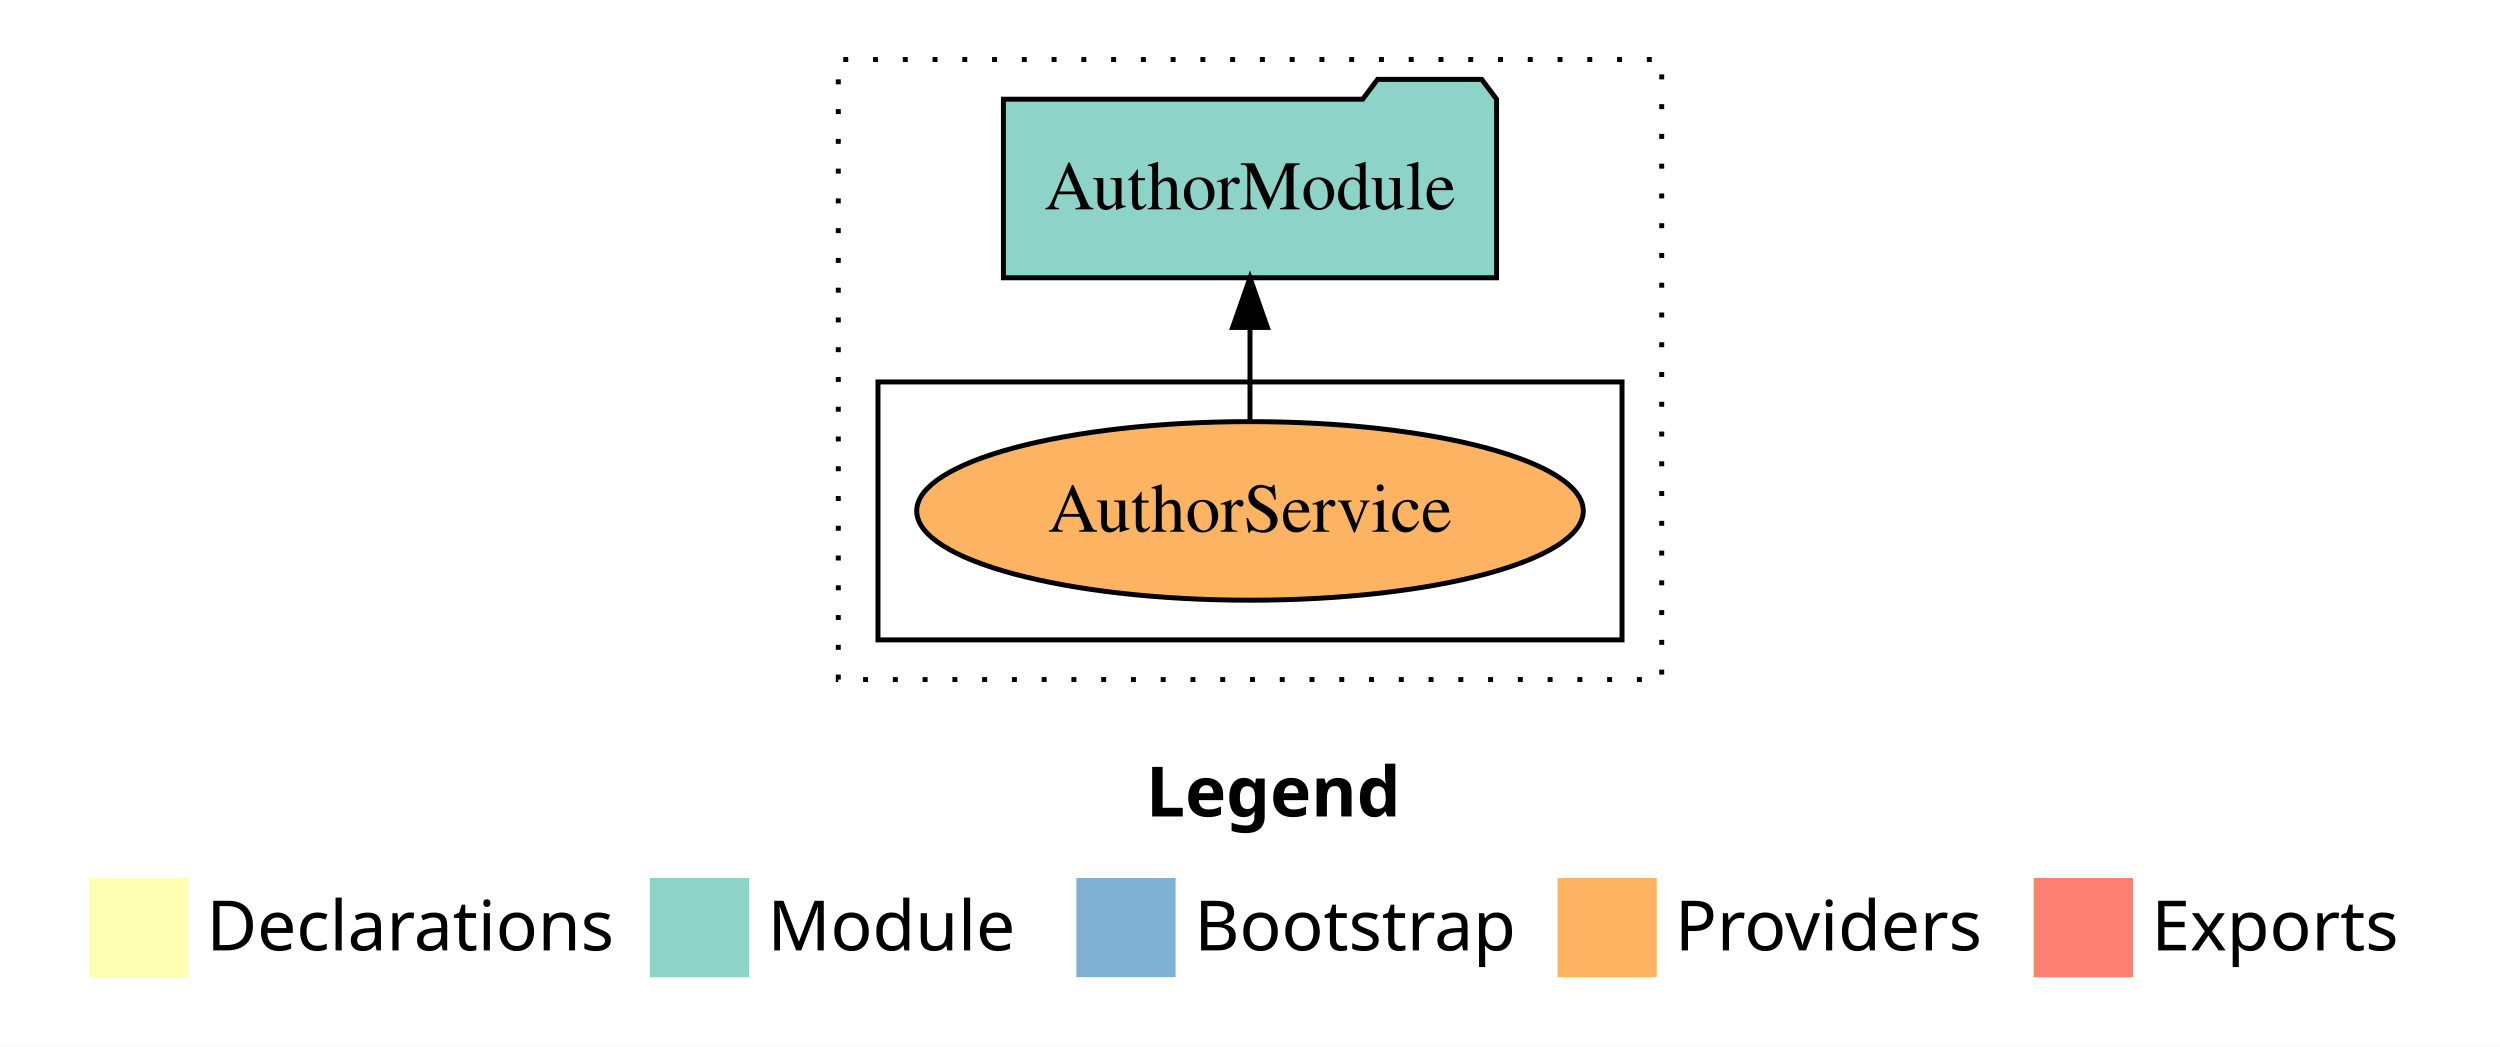
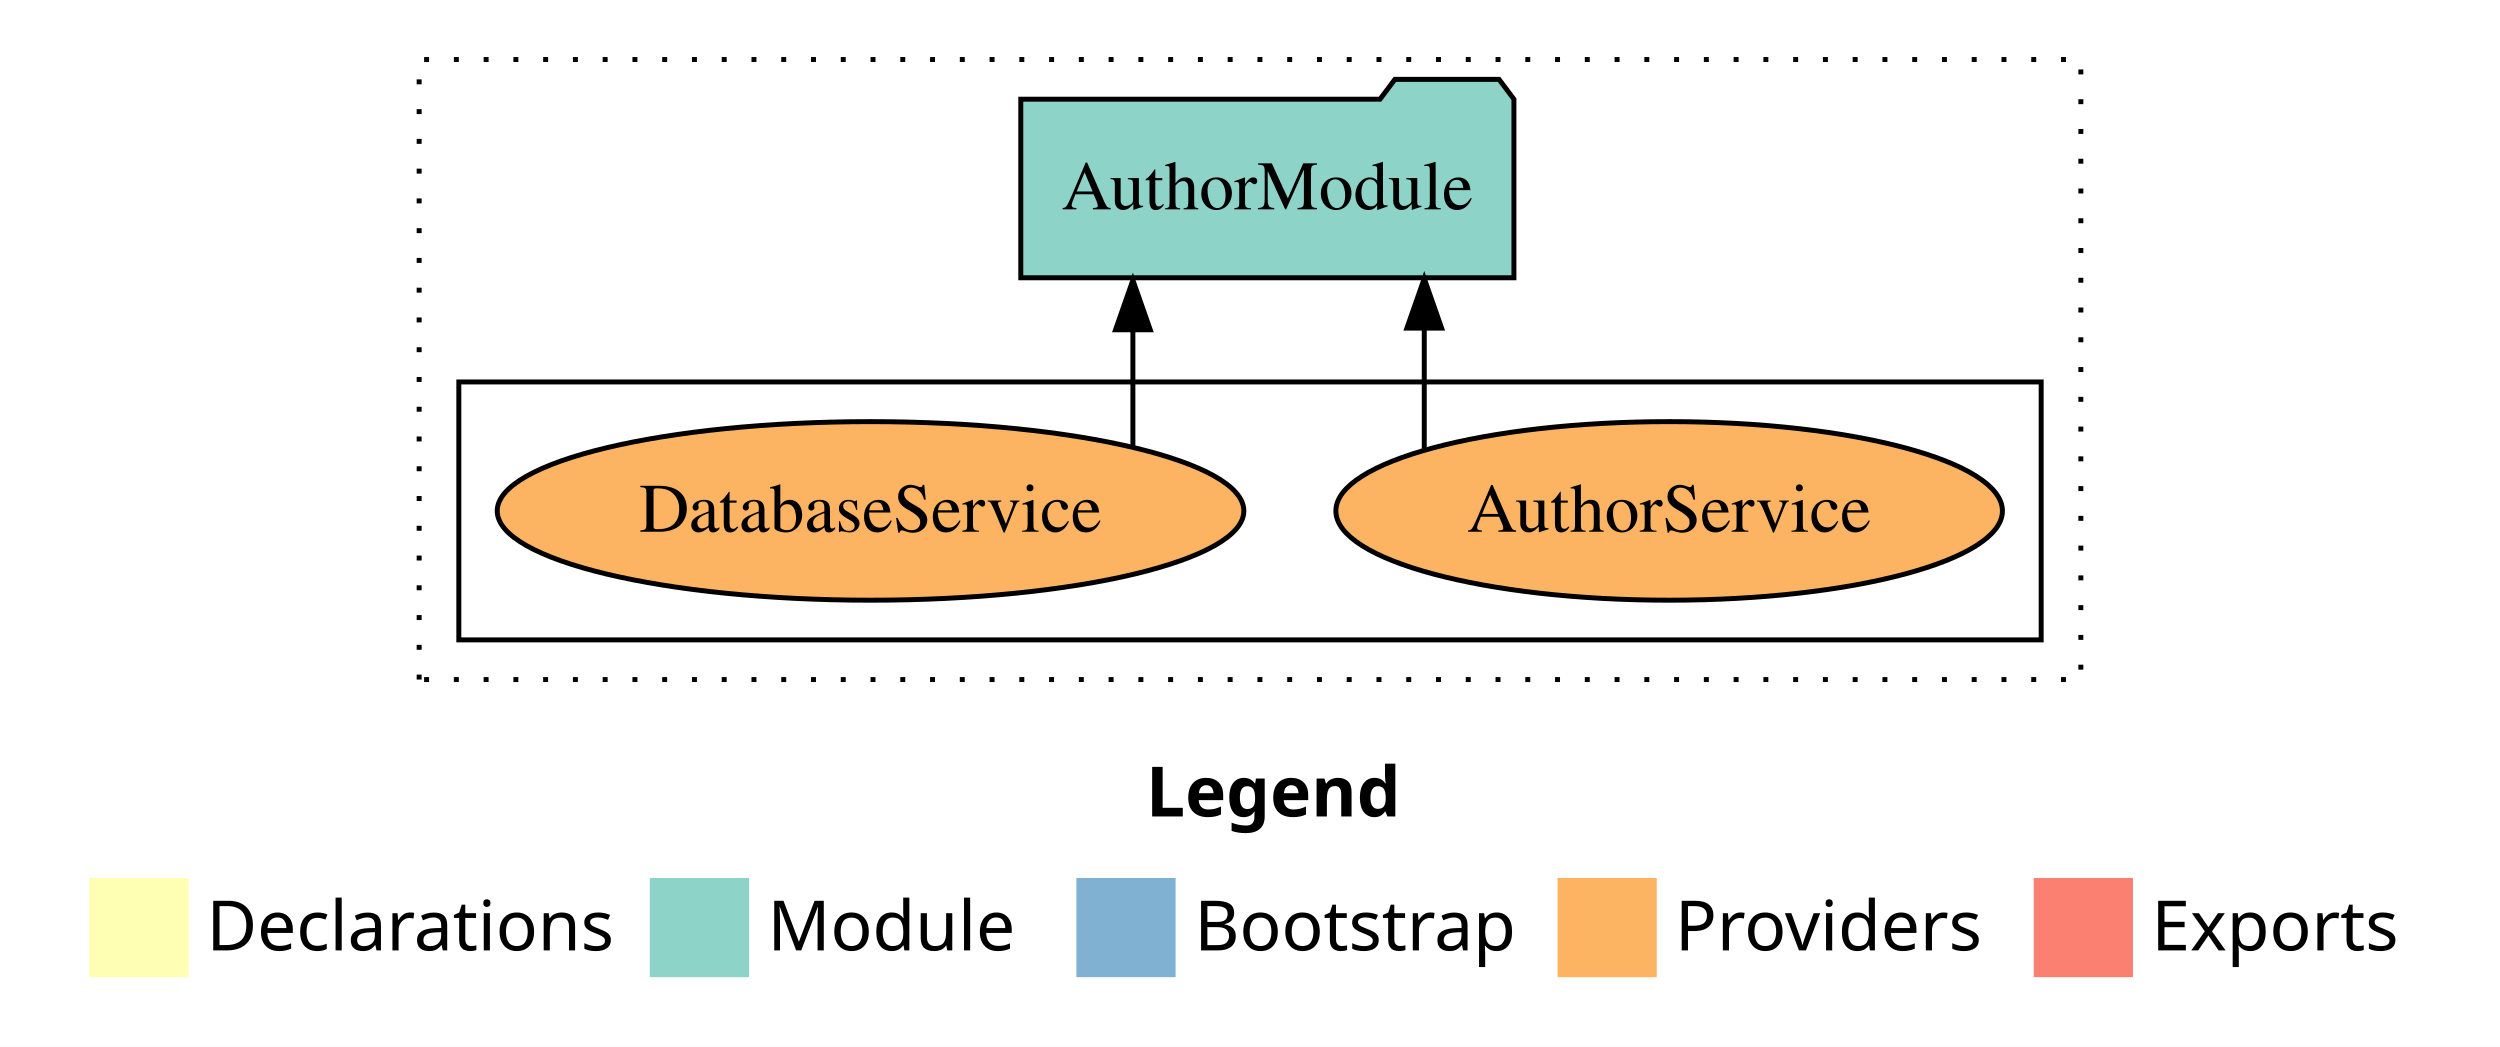
<svg xmlns="http://www.w3.org/2000/svg" width="504pt" height="211pt" viewBox="0.00 0.00 504.00 211.00">
  <g id="graph0" class="graph" transform="scale(1 1) rotate(0) translate(4 207)">
    <polygon fill="white" stroke="transparent" points="-4,4 -4,-207 500,-207 500,4 -4,4" />
    <text text-anchor="start" x="227.01" y="-42.4" font-family="sans-serif" font-weight="bold" font-size="14.00">Legend</text>
    <polygon fill="#ffffb3" stroke="transparent" points="14,-10 14,-30 34,-30 34,-10 14,-10" />
    <text text-anchor="start" x="37.63" y="-15.4" font-family="sans-serif" font-size="14.00">  Declarations</text>
    <polygon fill="#8dd3c7" stroke="transparent" points="127,-10 127,-30 147,-30 147,-10 127,-10" />
    <text text-anchor="start" x="150.73" y="-15.4" font-family="sans-serif" font-size="14.00">  Module</text>
    <polygon fill="#80b1d3" stroke="transparent" points="213,-10 213,-30 233,-30 233,-10 213,-10" />
    <text text-anchor="start" x="236.78" y="-15.4" font-family="sans-serif" font-size="14.00">  Bootstrap</text>
    <polygon fill="#fdb462" stroke="transparent" points="310,-10 310,-30 330,-30 330,-10 310,-10" />
    <text text-anchor="start" x="333.67" y="-15.4" font-family="sans-serif" font-size="14.00">  Providers</text>
    <polygon fill="#fb8072" stroke="transparent" points="406,-10 406,-30 426,-30 426,-10 406,-10" />
    <text text-anchor="start" x="429.73" y="-15.4" font-family="sans-serif" font-size="14.00">  Exports</text>
    <g id="clust1" class="cluster">
-       <polygon fill="none" stroke="black" stroke-dasharray="1,5" points="165,-70 165,-195 331,-195 331,-70 165,-70" />
+       <polygon fill="none" stroke="black" stroke-dasharray="1,5" points="80.5,-70 80.5,-195 415.5,-195 415.5,-70 80.5,-70" />
    </g>
    <g id="clust6" class="cluster">
-       <polygon fill="none" stroke="black" points="173,-78 173,-130 323,-130 323,-78 173,-78" />
+       <polygon fill="none" stroke="black" points="88.5,-78 88.5,-130 407.5,-130 407.5,-78 88.5,-78" />
    </g>
    <g id="node1" class="node">
-       <ellipse fill="#fdb462" stroke="black" cx="248" cy="-104" rx="67.19" ry="18" />
-       <text text-anchor="middle" x="248" y="-99.8" font-family="Times,serif" font-size="14.00">AuthorService</text>
+       <ellipse fill="#fdb462" stroke="black" cx="332.5" cy="-104" rx="67.19" ry="18" />
+       <text text-anchor="middle" x="332.5" y="-99.8" font-family="Times,serif" font-size="14.00">AuthorService</text>
+     </g>
+     <g id="node3" class="node">
+       <polygon fill="#8dd3c7" stroke="black" points="301.21,-187 298.21,-191 277.21,-191 274.21,-187 201.79,-187 201.79,-151 301.21,-151 301.21,-187" />
+       <text text-anchor="middle" x="251.5" y="-164.8" font-family="Times,serif" font-size="14.00">AuthorModule</text>
+     </g>
+     <g id="edge1" class="edge">
+       <path fill="none" stroke="black" d="M283.13,-116.53C283.13,-116.53 283.13,-140.85 283.13,-140.85" />
+       <polygon fill="black" stroke="black" points="279.63,-140.85 283.13,-150.85 286.63,-140.85 279.63,-140.85" />
    </g>
    <g id="node2" class="node">
-       <polygon fill="#8dd3c7" stroke="black" points="297.71,-187 294.71,-191 273.71,-191 270.71,-187 198.29,-187 198.29,-151 297.71,-151 297.71,-187" />
-       <text text-anchor="middle" x="248" y="-164.8" font-family="Times,serif" font-size="14.00">AuthorModule</text>
+       <ellipse fill="#fdb462" stroke="black" cx="171.5" cy="-104" rx="75.26" ry="18" />
+       <text text-anchor="middle" x="171.5" y="-99.8" font-family="Times,serif" font-size="14.00">DatabaseService</text>
    </g>
-     <g id="edge1" class="edge">
-       <path fill="none" stroke="black" d="M248,-122.11C248,-122.11 248,-140.99 248,-140.99" />
-       <polygon fill="black" stroke="black" points="244.5,-140.99 248,-150.99 251.5,-140.99 244.5,-140.99" />
+     <g id="edge2" class="edge">
+       <path fill="none" stroke="black" d="M224.39,-116.84C224.39,-116.84 224.39,-140.52 224.39,-140.52" />
+       <polygon fill="black" stroke="black" points="220.89,-140.52 224.39,-150.52 227.89,-140.52 220.89,-140.52" />
    </g>
  </g>
</svg>
